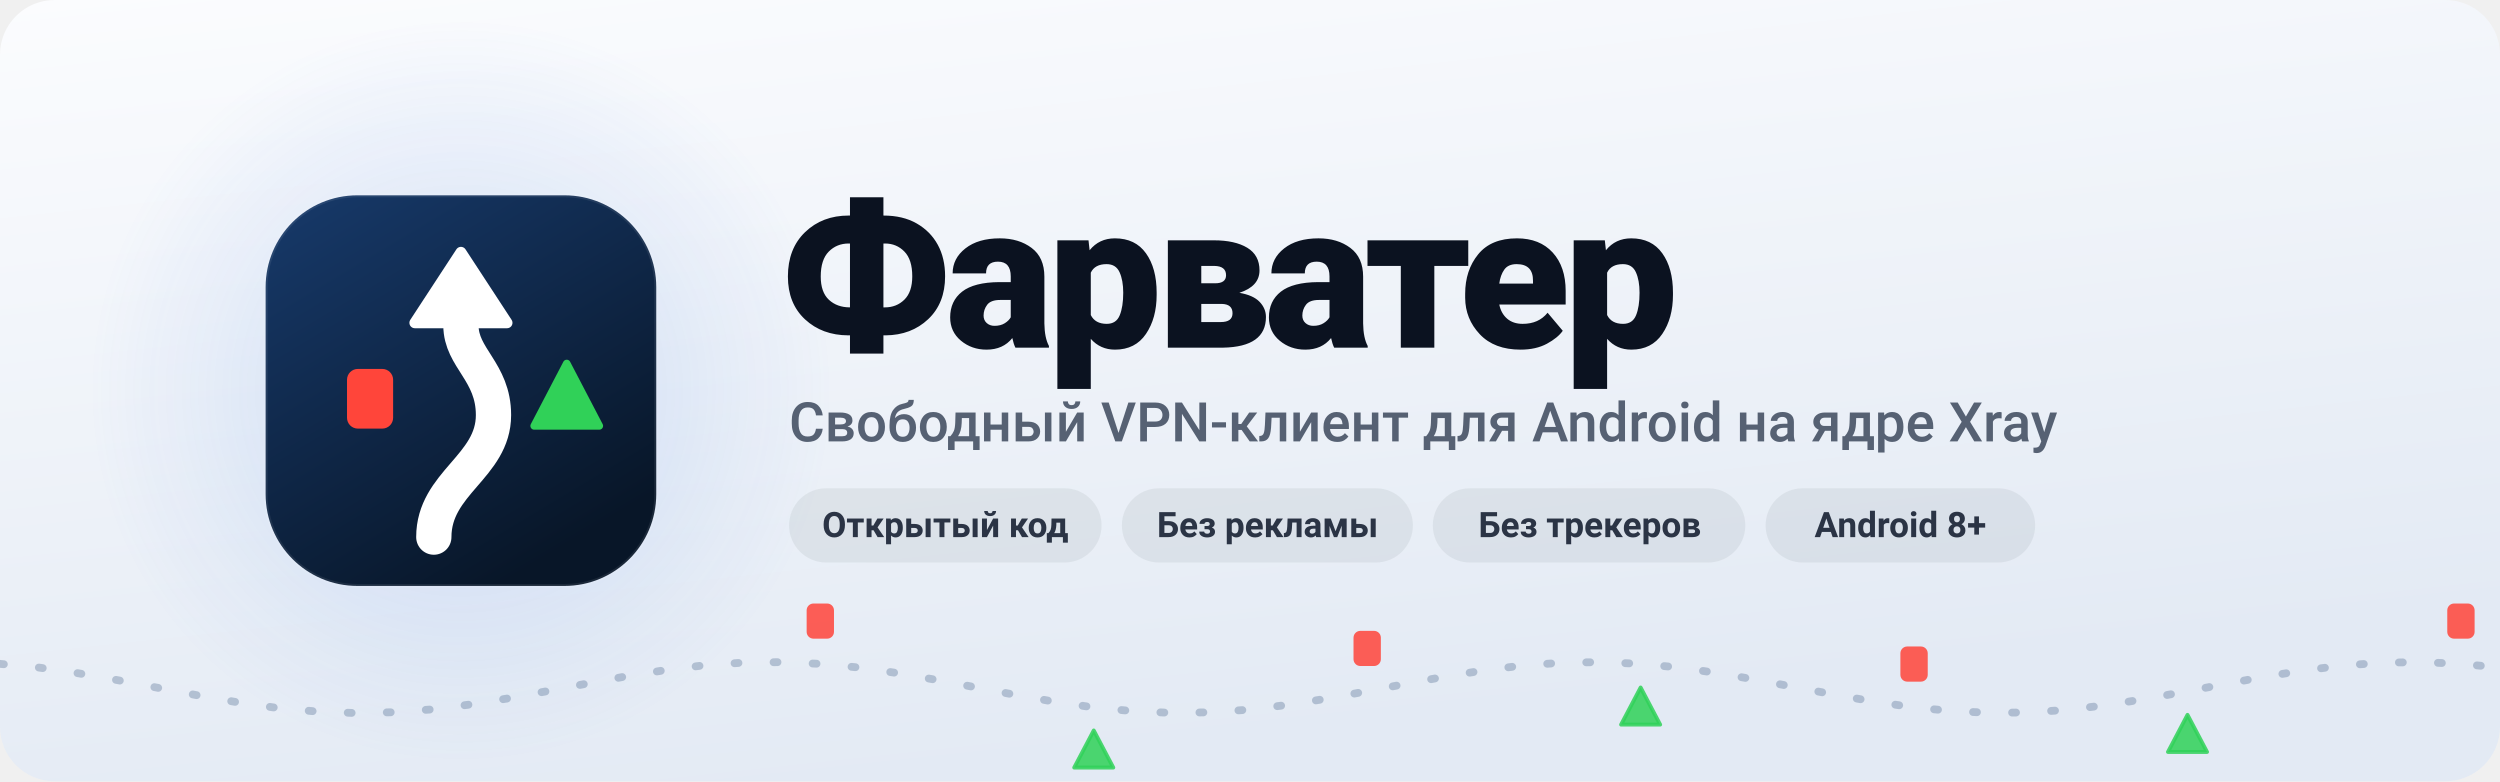
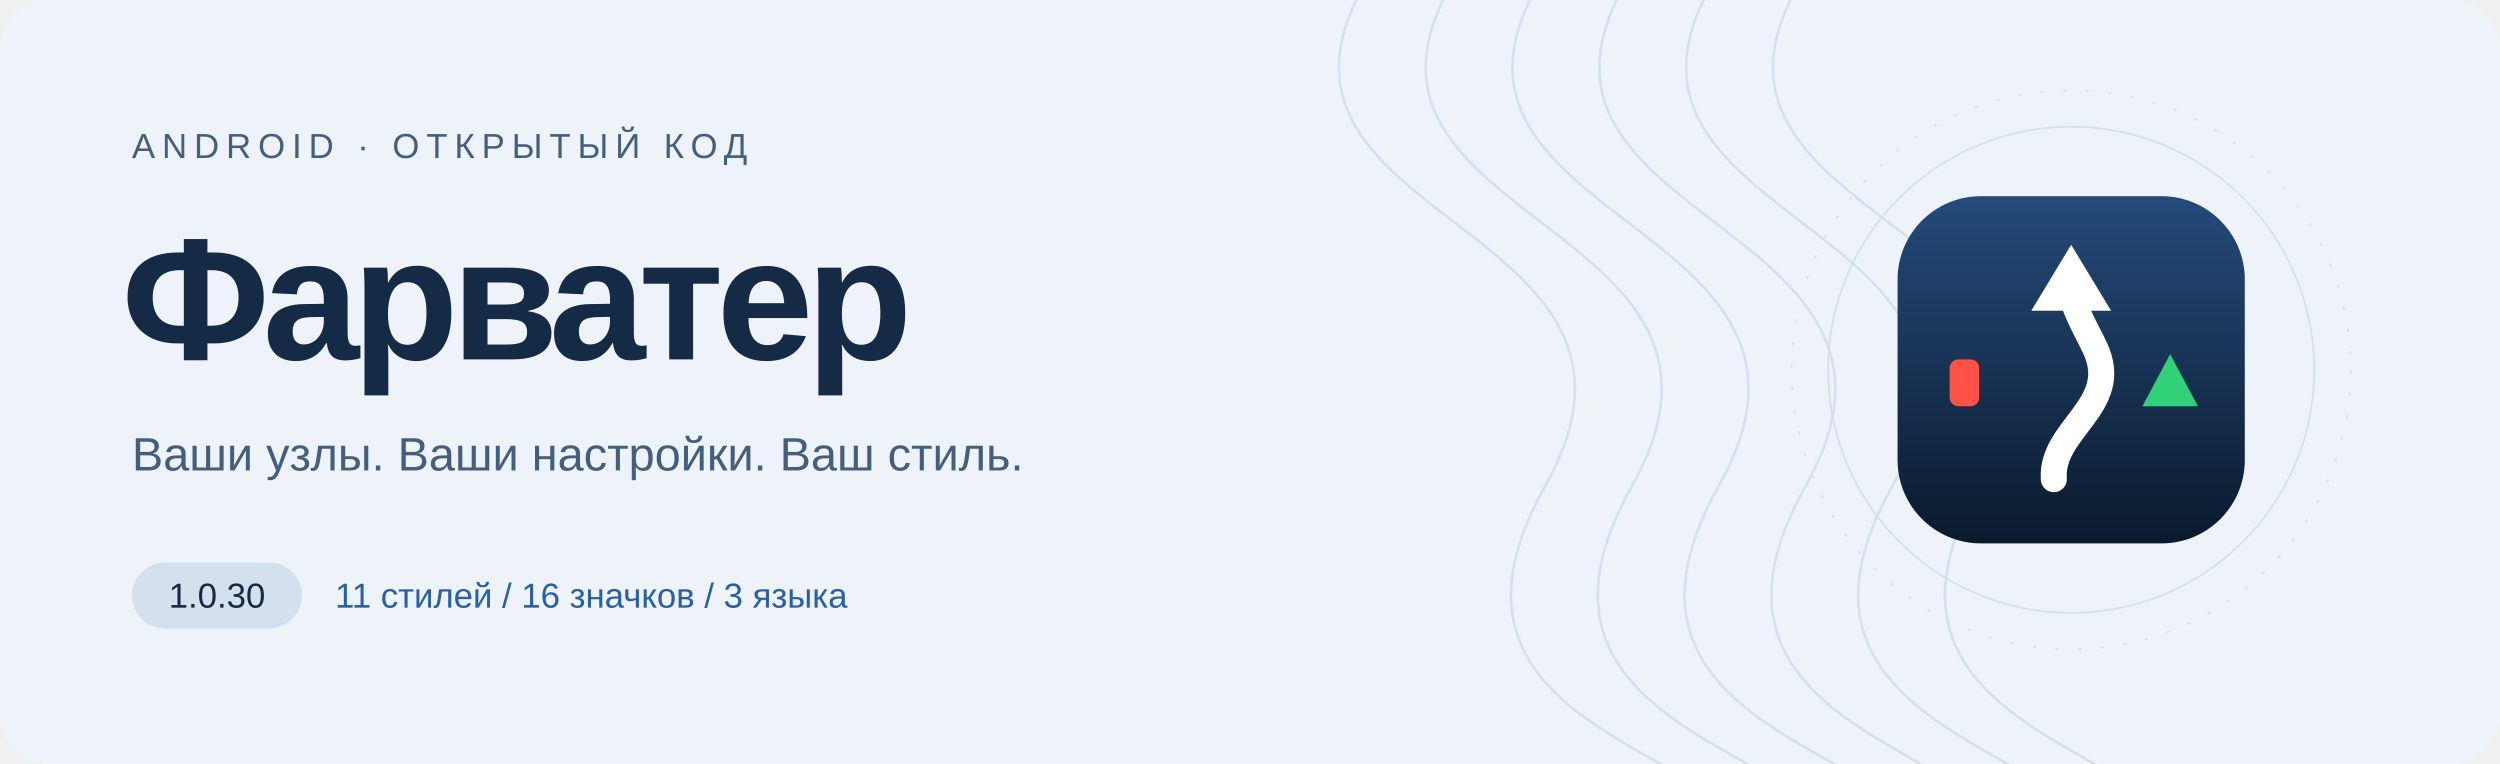
- <svg xmlns="http://www.w3.org/2000/svg" width="1280" height="400" viewBox="0 0 1280 400" role="img" aria-label="Фарватер">
+ <svg xmlns="http://www.w3.org/2000/svg" width="1440" height="440" viewBox="0 0 1440 440" role="img" aria-label="Фарватер. VPN-клиент для Android. Версия 1.0.30">
  <defs>
-     <linearGradient id="bg" x1="0" y1="0" x2="0.35" y2="1">
-       <stop offset="0" stop-color="#FBFCFE" />
-       <stop offset="1" stop-color="#E3EAF4" />
+     <clipPath id="clip">
+       <rect width="1440" height="440" rx="28" />
+     </clipPath>
+     <linearGradient id="mark" x2="0" y2="1">
+       <stop stop-color="#254a7a" />
+       <stop offset="1" stop-color="#0a1a2d" />
    </linearGradient>
-     <linearGradient id="tile" x1="0" y1="0" x2="0.6" y2="1">
-       <stop offset="0" stop-color="#173A6B" />
-       <stop offset="1" stop-color="#081628" />
-     </linearGradient>
-     <radialGradient id="glow" cx="0.5" cy="0.5" r="0.5">
-       <stop offset="0" stop-color="#2F6FE0" stop-opacity="0.18" />
-       <stop offset="1" stop-color="#2F6FE0" stop-opacity="0" />
-     </radialGradient>
-     <clipPath id="card">
-       <rect width="1280" height="400" rx="28" />
-     </clipPath>
-     <clipPath id="tileclip">
-       <rect x="0" y="0" width="200" height="200" rx="47" />
-     </clipPath>
-     <style>
- .route { stroke-dasharray: 2 18; animation: flow 3s linear infinite; }
- .b1 { animation: bob 3.2s ease-in-out infinite; }
- .b2 { animation: bob 3.6s ease-in-out infinite reverse; }
- .halo { animation: breathe 5s ease-in-out infinite; transform-origin: 236px 200px; }
- @keyframes flow { to { stroke-dashoffset: -40; } }
- @keyframes bob { 0%,100% { transform: translateY(0); } 50% { transform: translateY(-5px); } }
- @keyframes breathe { 0%,100% { opacity: .7; transform: scale(1); } 50% { opacity: 1; transform: scale(1.06); } }
- @media (prefers-reduced-motion: reduce) { * { animation: none !important; } }
- </style>
  </defs>
-   <g clip-path="url(#card)">
-     <rect width="1280" height="400" fill="url(#bg)" />
-     <circle class="halo" cx="236" cy="200" r="190" fill="url(#glow)" />
-     <path class="route" d="M-20,339.0 L0,339.9 L20,341.8 L40,344.7 L60,348.2 L80,352.0 L100,355.8 L120,359.3 L140,362.2 L160,364.1 L180,365.0 L200,364.7 L220,363.3 L240,360.8 L260,357.6 L280,353.9 L300,350.1 L320,346.4 L340,343.2 L360,340.7 L380,339.3 L400,339.0 L420,339.9 L440,341.8 L460,344.7 L480,348.2 L500,352.0 L520,355.8 L540,359.3 L560,362.2 L580,364.1 L600,365.0 L620,364.7 L640,363.3 L660,360.8 L680,357.6 L700,353.9 L720,350.1 L740,346.4 L760,343.2 L780,340.7 L800,339.3 L820,339.0 L840,339.9 L860,341.8 L880,344.7 L900,348.2 L920,352.0 L940,355.8 L960,359.3 L980,362.2 L1000,364.1 L1020,365.0 L1040,364.7 L1060,363.3 L1080,360.8 L1100,357.6 L1120,353.9 L1140,350.1 L1160,346.4 L1180,343.2 L1200,340.7 L1220,339.3 L1240,339.0 L1260,339.9 L1280,341.8 L1300,344.7" fill="none" stroke="#173A6B" stroke-opacity="0.25" stroke-width="4" stroke-linecap="round" />
-     <rect class="b1" x="413" y="309" width="14" height="18" rx="3.5" fill="#FF453A" fill-opacity="0.85" />
-     <path class="b2" d="M560,374 L570,393 L550,393 Z" fill="#30D158" fill-opacity="0.85" stroke="#30D158" stroke-opacity="0.85" stroke-width="2" stroke-linejoin="round" />
-     <rect class="b1" x="693" y="323" width="14" height="18" rx="3.5" fill="#FF453A" fill-opacity="0.85" />
-     <path class="b2" d="M840,352 L850,371 L830,371 Z" fill="#30D158" fill-opacity="0.85" stroke="#30D158" stroke-opacity="0.85" stroke-width="2" stroke-linejoin="round" />
-     <rect class="b1" x="973" y="331" width="14" height="18" rx="3.5" fill="#FF453A" fill-opacity="0.85" />
-     <path class="b2" d="M1120,366 L1130,385 L1110,385 Z" fill="#30D158" fill-opacity="0.85" stroke="#30D158" stroke-opacity="0.85" stroke-width="2" stroke-linejoin="round" />
-     <rect class="b1" x="1253" y="309" width="14" height="18" rx="3.5" fill="#FF453A" fill-opacity="0.85" />
-     <g transform="translate(136 100)">
-       <rect width="200" height="200" rx="47" fill="url(#tile)" />
-       <g clip-path="url(#tileclip)">
-         <g transform="translate(-50 -50) scale(2.7778)">
-           <path d="M49,81 C49,71 60,68 60,58.5 C60,50.5 54,48 54,42" fill="none" stroke="#FFFFFF" stroke-width="6.5" stroke-linecap="round" />
-           <path d="M54,28.5 L62.5,41.5 L45.5,41.5 Z" fill="#FFFFFF" stroke="#FFFFFF" stroke-width="2" stroke-linejoin="round" />
-           <rect x="33" y="50" width="8.5" height="11" rx="2" fill="#FF453A" />
-           <path d="M73.5,49 L79.5,60.5 L67.5,60.5 Z" fill="#30D158" stroke="#30D158" stroke-width="1.4" stroke-linejoin="round" />
-         </g>
-       </g>
-       <rect width="200" height="200" rx="47" fill="none" stroke="#FFFFFF" stroke-opacity="0.08" stroke-width="2" />
+   <g clip-path="url(#clip)">
+     <rect width="1440" height="440" fill="#eef3fa" />
+     <g fill="none" stroke="#d4e0ee" stroke-width="1.5">
+       <path d="M800-30c-120 160 180 150 90 310s160 150 130 240" />
+       <path d="M850-30c-120 160 180 150 90 310s160 150 130 240" />
+       <path d="M900-30c-120 160 180 150 90 310s160 150 130 240" />
+       <path d="M950-30c-120 160 180 150 90 310s160 150 130 240" />
+       <path d="M1000-30c-120 160 180 150 90 310s160 150 130 240" />
+       <path d="M1050-30c-120 160 180 150 90 310s160 150 130 240" />
    </g>
-     <text x="400" y="178" font-family="-apple-system, BlinkMacSystemFont, 'SF Pro Display', 'Segoe UI', Roboto, Helvetica, Arial, sans-serif" font-size="104" font-weight="800" letter-spacing="-3" fill="#0B1220">Фарватер</text>
-     <text x="404" y="226" font-family="-apple-system, BlinkMacSystemFont, 'SF Pro Display', 'Segoe UI', Roboto, Helvetica, Arial, sans-serif" font-size="28" font-weight="500" fill="#566173">Свободный VPN-клиент для Android на ядре Xray</text>
-     <rect x="404" y="250" width="160" height="38" rx="19" fill="#0B1220" fill-opacity="0.06" />
-     <text x="484" y="275" text-anchor="middle" font-family="-apple-system, BlinkMacSystemFont, 'SF Pro Display', 'Segoe UI', Roboto, Helvetica, Arial, sans-serif" font-size="18" font-weight="600" fill="#2B3445">Открытый код</text>
-     <rect x="574.4" y="250" width="149" height="38" rx="19" fill="#0B1220" fill-opacity="0.06" />
-     <text x="649" y="275" text-anchor="middle" font-family="-apple-system, BlinkMacSystemFont, 'SF Pro Display', 'Segoe UI', Roboto, Helvetica, Arial, sans-serif" font-size="18" font-weight="600" fill="#2B3445">Без рекламы</text>
-     <rect x="733.6" y="250" width="160" height="38" rx="19" fill="#0B1220" fill-opacity="0.06" />
-     <text x="814" y="275" text-anchor="middle" font-family="-apple-system, BlinkMacSystemFont, 'SF Pro Display', 'Segoe UI', Roboto, Helvetica, Arial, sans-serif" font-size="18" font-weight="600" fill="#2B3445">Без трекеров</text>
-     <rect x="904" y="250" width="138" height="38" rx="19" fill="#0B1220" fill-opacity="0.06" />
-     <text x="973" y="275" text-anchor="middle" font-family="-apple-system, BlinkMacSystemFont, 'SF Pro Display', 'Segoe UI', Roboto, Helvetica, Arial, sans-serif" font-size="18" font-weight="600" fill="#2B3445">Android 8+</text>
+     <circle cx="1193" cy="213" r="140" fill="none" stroke="#d4e0ee" />
+     <circle cx="1193" cy="213" r="161" fill="none" stroke="#d4e0ee" stroke-dasharray="2 11" />
+     <rect x="1093" y="113" width="200" height="200" rx="48" fill="url(#mark)" />
+     <path d="M1183 276c-2-29 39-42 24-75-6-13-15-26-15-42" fill="none" stroke="white" stroke-width="15" stroke-linecap="round" />
+     <path d="m1193 141-23 38h46Z" fill="white" />
+     <rect x="1123" y="207" width="17" height="27" rx="5" fill="#ff5146" />
+     <path d="m1250 204-16 30h32Z" fill="#31d17a" />
+     <g font-family="Arial, Helvetica, sans-serif">
+       <text x="76" y="91" fill="#445f7e" font-size="20" letter-spacing="4">ANDROID · ОТКРЫТЫЙ КОД</text>
+       <text x="70" y="207" fill="#152a45" font-size="100" font-weight="700" letter-spacing="-4">Фарватер</text>
+       <text x="76" y="271" fill="#445f7e" font-size="27">Ваши узлы. Ваши настройки. Ваш стиль.</text>
+       <rect x="76" y="324" width="98" height="38" rx="19" fill="#d4e0ee" />
+       <text x="125" y="350" text-anchor="middle" fill="#152a45" font-size="20">1.0.30</text>
+       <text x="193" y="350" fill="#275fa8" font-size="20">11 стилей / 16 значков / 3 языка</text>
+     </g>
  </g>
</svg>
